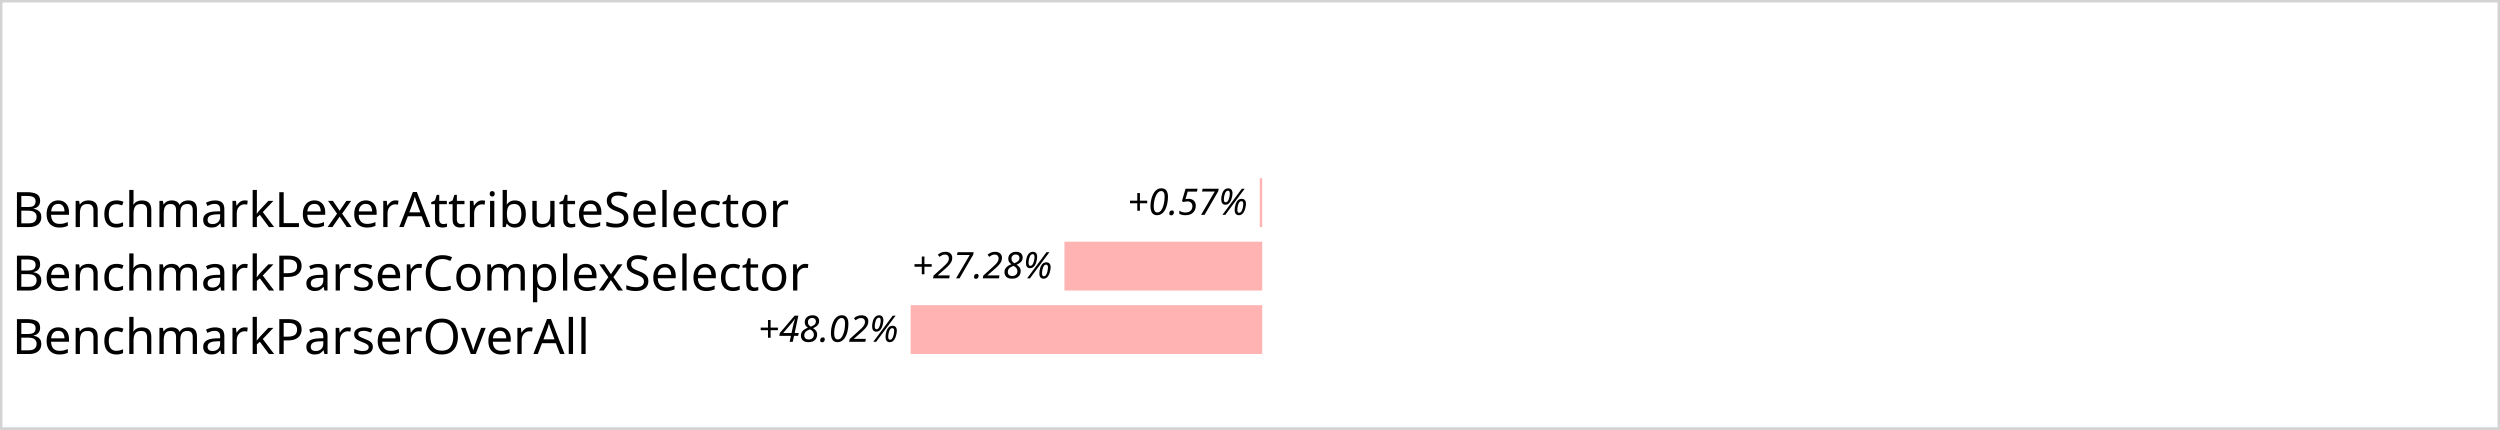
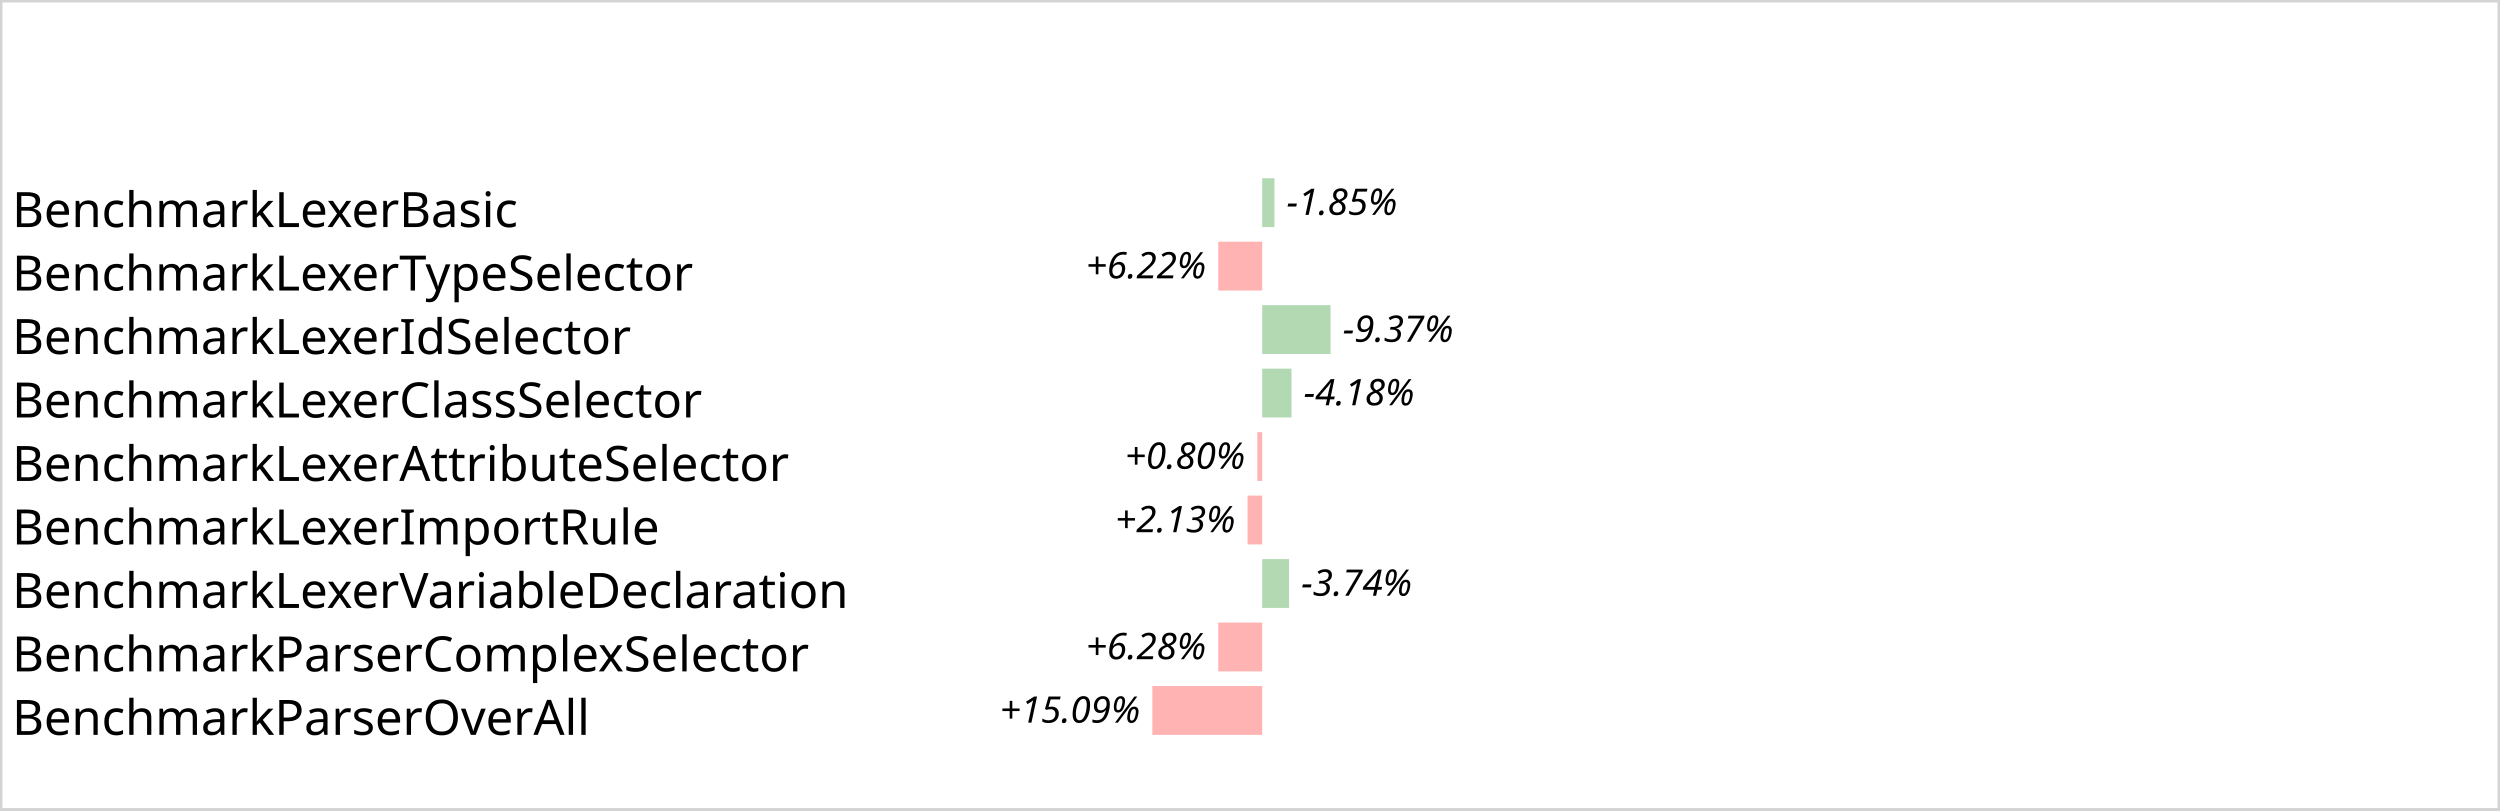
- <svg xmlns="http://www.w3.org/2000/svg" width="1024" height="176">
-   <rect x="0" y="0" width="1024" height="176" style="fill:white;stroke-width:2px;stroke:lightgray" />
+ <svg xmlns="http://www.w3.org/2000/svg" width="1024" height="332">
+   <rect x="0" y="0" width="1024" height="332" style="fill:white;stroke-width:2px;stroke:lightgray" />
  <g style="font-size:20px;font-family:sans-serif">
    <text x="5" y="5" style="font-size:150%" />
    <g style="font-style:italic;font-size:75%">
-       <rect x="516" y="73" width="1" height="20" style="fill-opacity:0.3;fill:red" />
-       <text x="511" y="88" style="text-anchor:end">+0.57%</text>
+       <rect x="517" y="73" width="5" height="20" style="fill-opacity:0.3;fill:green" />
+       <text x="527" y="88" style="text-anchor:start">-1.85%</text>
    </g>
-     <text x="5" y="93" style="text-anchor:start">BenchmarkLexerAttributeSelector</text>
+     <text x="5" y="93" style="text-anchor:start">BenchmarkLexerBasic</text>
    <g style="font-style:italic;font-size:75%">
-       <rect x="436" y="99" width="81" height="20" style="fill-opacity:0.3;fill:red" />
-       <text x="431" y="114" style="text-anchor:end">+27.28%</text>
+       <rect x="499" y="99" width="18" height="20" style="fill-opacity:0.3;fill:red" />
+       <text x="494" y="114" style="text-anchor:end">+6.22%</text>
    </g>
-     <text x="5" y="119" style="text-anchor:start">BenchmarkParserComplexSelector</text>
+     <text x="5" y="119" style="text-anchor:start">BenchmarkLexerTypeSelector</text>
    <g style="font-style:italic;font-size:75%">
-       <rect x="373" y="125" width="144" height="20" style="fill-opacity:0.3;fill:red" />
-       <text x="368" y="140" style="text-anchor:end">+48.02%</text>
+       <rect x="517" y="125" width="28" height="20" style="fill-opacity:0.3;fill:green" />
+       <text x="550" y="140" style="text-anchor:start">-9.37%</text>
    </g>
-     <text x="5" y="145" style="text-anchor:start">BenchmarkParserOverAll</text>
+     <text x="5" y="145" style="text-anchor:start">BenchmarkLexerIdSelector</text>
+     <g style="font-style:italic;font-size:75%">
+       <rect x="517" y="151" width="12" height="20" style="fill-opacity:0.3;fill:green" />
+       <text x="534" y="166" style="text-anchor:start">-4.18%</text>
+     </g>
+     <text x="5" y="171" style="text-anchor:start">BenchmarkLexerClassSelector</text>
+     <g style="font-style:italic;font-size:75%">
+       <rect x="515" y="177" width="2" height="20" style="fill-opacity:0.3;fill:red" />
+       <text x="510" y="192" style="text-anchor:end">+0.80%</text>
+     </g>
+     <text x="5" y="197" style="text-anchor:start">BenchmarkLexerAttributeSelector</text>
+     <g style="font-style:italic;font-size:75%">
+       <rect x="511" y="203" width="6" height="20" style="fill-opacity:0.3;fill:red" />
+       <text x="506" y="218" style="text-anchor:end">+2.13%</text>
+     </g>
+     <text x="5" y="223" style="text-anchor:start">BenchmarkLexerImportRule</text>
+     <g style="font-style:italic;font-size:75%">
+       <rect x="517" y="229" width="11" height="20" style="fill-opacity:0.3;fill:green" />
+       <text x="533" y="244" style="text-anchor:start">-3.74%</text>
+     </g>
+     <text x="5" y="249" style="text-anchor:start">BenchmarkLexerVariableDeclaration</text>
+     <g style="font-style:italic;font-size:75%">
+       <rect x="499" y="255" width="18" height="20" style="fill-opacity:0.3;fill:red" />
+       <text x="494" y="270" style="text-anchor:end">+6.28%</text>
+     </g>
+     <text x="5" y="275" style="text-anchor:start">BenchmarkParserComplexSelector</text>
+     <g style="font-style:italic;font-size:75%">
+       <rect x="472" y="281" width="45" height="20" style="fill-opacity:0.3;fill:red" />
+       <text x="467" y="296" style="text-anchor:end">+15.09%</text>
+     </g>
+     <text x="5" y="301" style="text-anchor:start">BenchmarkParserOverAll</text>
  </g>
</svg>
